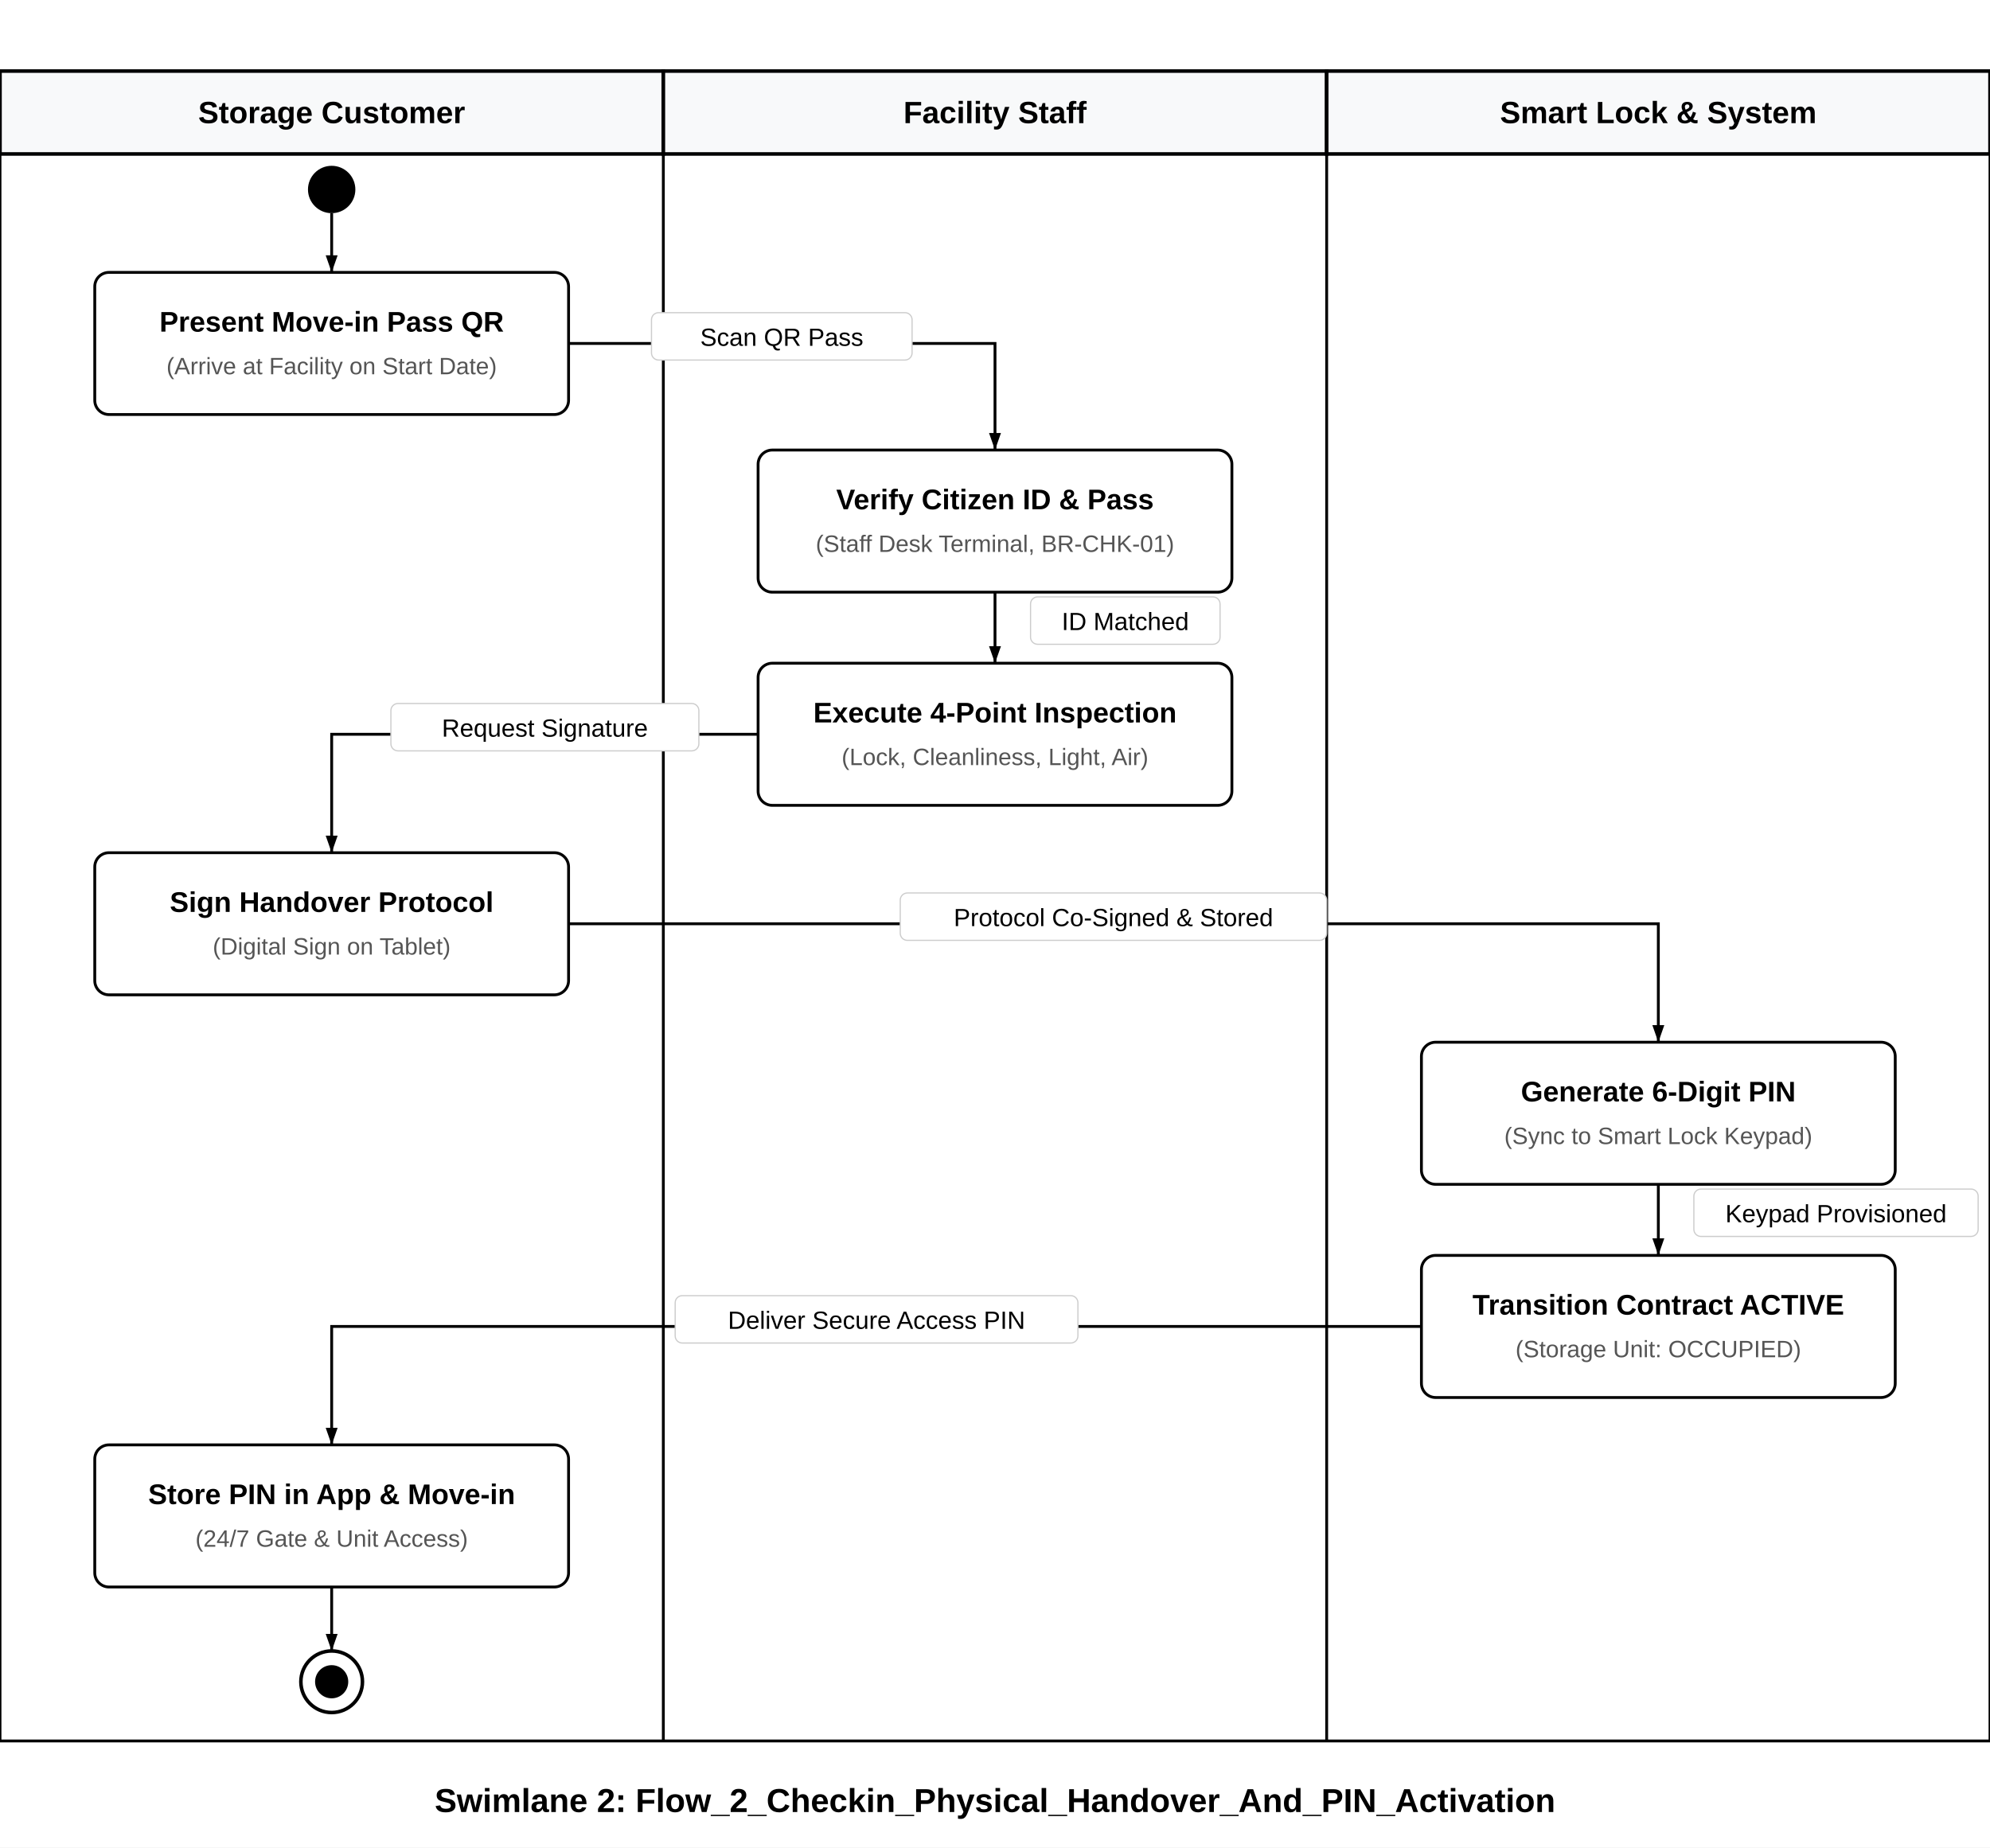
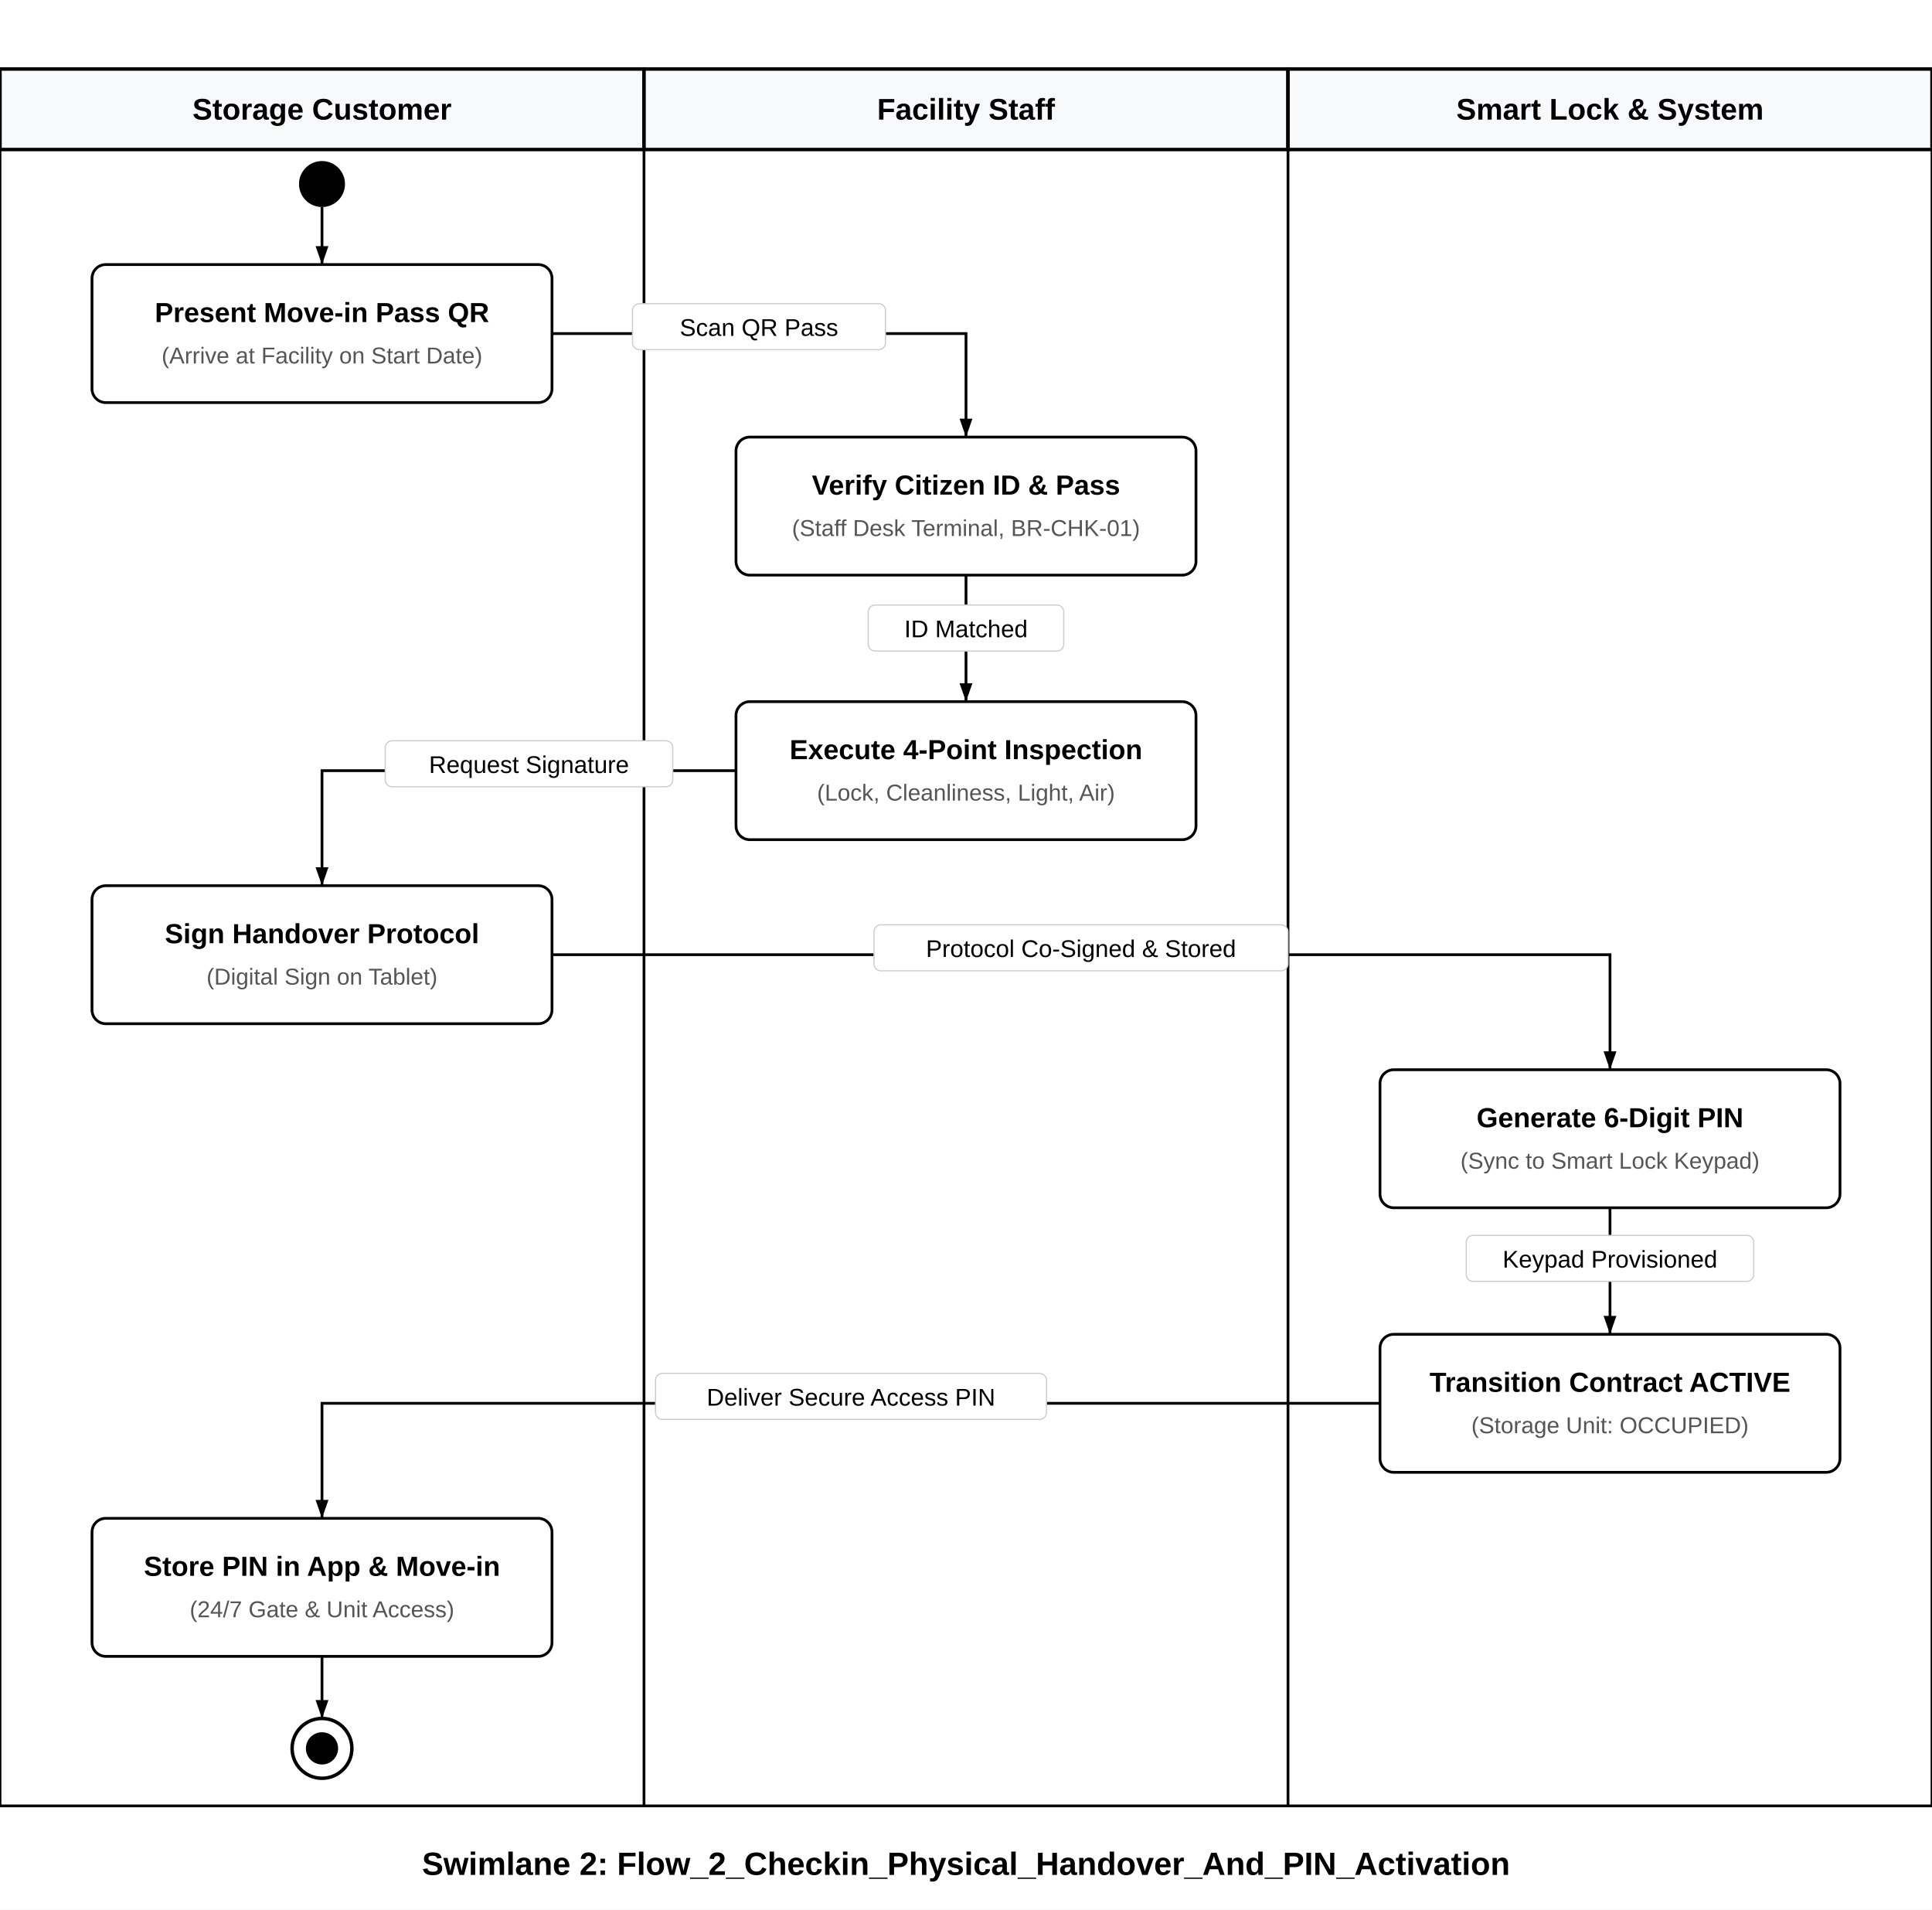
- <svg xmlns="http://www.w3.org/2000/svg" viewBox="0 0 840 780" width="840" height="780">
+ <svg xmlns="http://www.w3.org/2000/svg" viewBox="0 0 840 830" width="840" height="830">
  <style>
    .lane-title { font-family: Arial, sans-serif; font-size: 13px; font-weight: bold; text-anchor: middle; fill: #000000; }
    .act-title { font-family: Arial, sans-serif; font-size: 12px; font-weight: bold; text-anchor: middle; fill: #000000; }
    .act-desc { font-family: Arial, sans-serif; font-size: 10px; text-anchor: middle; fill: #555555; }
    .edge-label { font-family: Arial, sans-serif; font-size: 10.5px; fill: #000000; text-anchor: middle; }
    .caption { font-family: Arial, sans-serif; font-size: 14px; font-weight: bold; text-anchor: middle; fill: #000000; }
  </style>
  <defs>
-     <marker id="arrow" viewBox="0 0 10 10" refX="10" refY="5" markerWidth="6" markerHeight="6" orient="auto-start-reverse">
+     <marker id="arrow" viewBox="0 0 10 10" refX="10" refY="5" markerWidth="8" markerHeight="8" orient="auto" markerUnits="userSpaceOnUse">
      <path d="M 0 1.5 L 10 5 L 0 8.5 z" fill="#000000" />
    </marker>
  </defs>
-   <rect width="840" height="780" fill="#ffffff" />
+   <rect width="840" height="830" fill="#ffffff" />
  <rect x="0" y="30" width="280" height="35" stroke="#000000" stroke-width="1.5" fill="#f8f9fa" />
  <text x="140" y="52" class="lane-title">Storage Customer</text>
  <rect x="280" y="30" width="280" height="35" stroke="#000000" stroke-width="1.5" fill="#f8f9fa" />
  <text x="420" y="52" class="lane-title">Facility Staff</text>
  <rect x="560" y="30" width="280" height="35" stroke="#000000" stroke-width="1.5" fill="#f8f9fa" />
  <text x="700" y="52" class="lane-title">Smart Lock &amp; System</text>
-   <line x1="0" y1="30" x2="0" y2="735" stroke="#000000" stroke-width="1.2" />
-   <line x1="280" y1="30" x2="280" y2="735" stroke="#000000" stroke-width="1.2" />
-   <line x1="560" y1="30" x2="560" y2="735" stroke="#000000" stroke-width="1.2" />
-   <line x1="840" y1="30" x2="840" y2="735" stroke="#000000" stroke-width="1.2" />
-   <line x1="0" y1="735" x2="840" y2="735" stroke="#000000" stroke-width="1.2" />
+   <line x1="0" y1="30" x2="0" y2="785" stroke="#000000" stroke-width="1.2" />
+   <line x1="280" y1="30" x2="280" y2="785" stroke="#000000" stroke-width="1.2" />
+   <line x1="560" y1="30" x2="560" y2="785" stroke="#000000" stroke-width="1.2" />
+   <line x1="840" y1="30" x2="840" y2="785" stroke="#000000" stroke-width="1.2" />
+   <line x1="0" y1="785" x2="840" y2="785" stroke="#000000" stroke-width="1.2" />
  <circle cx="140" cy="80" r="10" fill="#000000" />
  <path d="M 140 90 L 140 115" stroke="#000000" stroke-width="1.2" fill="none" marker-end="url(#arrow)" />
  <rect x="40" y="115" width="200" height="60" rx="6" ry="6" stroke="#000000" stroke-width="1.2" fill="#ffffff" />
  <text x="140" y="140" class="act-title">Present Move-in Pass QR</text>
  <text x="140" y="158" class="act-desc">(Arrive at Facility on Start Date)</text>
  <path d="M 240 145 L 420 145 L 420 190" stroke="#000000" stroke-width="1.2" fill="none" marker-end="url(#arrow)" />
  <rect x="275" y="132" width="110" height="20" fill="#ffffff" stroke="#cccccc" stroke-width="0.5" rx="3" ry="3" />
  <text x="330" y="146" class="edge-label">Scan QR Pass</text>
  <rect x="320" y="190" width="200" height="60" rx="6" ry="6" stroke="#000000" stroke-width="1.2" fill="#ffffff" />
  <text x="420" y="215" class="act-title">Verify Citizen ID &amp; Pass</text>
  <text x="420" y="233" class="act-desc">(Staff Desk Terminal, BR-CHK-01)</text>
-   <path d="M 420 250 L 420 280" stroke="#000000" stroke-width="1.2" fill="none" marker-end="url(#arrow)" />
-   <rect x="435" y="252" width="80" height="20" fill="#ffffff" stroke="#cccccc" stroke-width="0.5" rx="3" ry="3" />
-   <text x="475" y="266" class="edge-label">ID Matched</text>
-   <rect x="320" y="280" width="200" height="60" rx="6" ry="6" stroke="#000000" stroke-width="1.2" fill="#ffffff" />
-   <text x="420" y="305" class="act-title">Execute 4-Point Inspection</text>
-   <text x="420" y="323" class="act-desc">(Lock, Cleanliness, Light, Air)</text>
-   <path d="M 320 310 L 140 310 L 140 360" stroke="#000000" stroke-width="1.2" fill="none" marker-end="url(#arrow)" />
-   <rect x="165" y="297" width="130" height="20" fill="#ffffff" stroke="#cccccc" stroke-width="0.5" rx="3" ry="3" />
-   <text x="230" y="311" class="edge-label">Request Signature</text>
-   <rect x="40" y="360" width="200" height="60" rx="6" ry="6" stroke="#000000" stroke-width="1.2" fill="#ffffff" />
-   <text x="140" y="385" class="act-title">Sign Handover Protocol</text>
-   <text x="140" y="403" class="act-desc">(Digital Sign on Tablet)</text>
-   <path d="M 240 390 L 700 390 L 700 440" stroke="#000000" stroke-width="1.2" fill="none" marker-end="url(#arrow)" />
-   <rect x="380" y="377" width="180" height="20" fill="#ffffff" stroke="#cccccc" stroke-width="0.5" rx="3" ry="3" />
-   <text x="470" y="391" class="edge-label">Protocol Co-Signed &amp; Stored</text>
-   <rect x="600" y="440" width="200" height="60" rx="6" ry="6" stroke="#000000" stroke-width="1.2" fill="#ffffff" />
-   <text x="700" y="465" class="act-title">Generate 6-Digit PIN</text>
-   <text x="700" y="483" class="act-desc">(Sync to Smart Lock Keypad)</text>
-   <path d="M 700 500 L 700 530" stroke="#000000" stroke-width="1.2" fill="none" marker-end="url(#arrow)" />
-   <rect x="715" y="502" width="120" height="20" fill="#ffffff" stroke="#cccccc" stroke-width="0.5" rx="3" ry="3" />
-   <text x="775" y="516" class="edge-label">Keypad Provisioned</text>
-   <rect x="600" y="530" width="200" height="60" rx="6" ry="6" stroke="#000000" stroke-width="1.2" fill="#ffffff" />
-   <text x="700" y="555" class="act-title">Transition Contract ACTIVE</text>
-   <text x="700" y="573" class="act-desc">(Storage Unit: OCCUPIED)</text>
-   <path d="M 600 560 L 140 560 L 140 610" stroke="#000000" stroke-width="1.2" fill="none" marker-end="url(#arrow)" />
-   <rect x="285" y="547" width="170" height="20" fill="#ffffff" stroke="#cccccc" stroke-width="0.5" rx="3" ry="3" />
-   <text x="370" y="561" class="edge-label">Deliver Secure Access PIN</text>
-   <rect x="40" y="610" width="200" height="60" rx="6" ry="6" stroke="#000000" stroke-width="1.2" fill="#ffffff" />
-   <text x="140" y="635" class="act-title">Store PIN in App &amp; Move-in</text>
-   <text x="140" y="653" class="act-desc">(24/7 Gate &amp; Unit Access)</text>
-   <circle cx="140" cy="710" r="13" stroke="#000000" stroke-width="1.5" fill="#ffffff" />
-   <circle cx="140" cy="710" r="7" fill="#000000" />
-   <path d="M 140 670 L 140 697" stroke="#000000" stroke-width="1.2" fill="none" marker-end="url(#arrow)" />
-   <text x="420" y="765" class="caption">Swimlane 2: Flow_2_Checkin_Physical_Handover_And_PIN_Activation</text>
+   <path d="M 420 250 L 420 305" stroke="#000000" stroke-width="1.2" fill="none" marker-end="url(#arrow)" />
+   <rect x="377.5" y="263" width="85" height="20" fill="#ffffff" stroke="#cccccc" stroke-width="0.5" rx="3" ry="3" />
+   <text x="420" y="277" class="edge-label">ID Matched</text>
+   <rect x="320" y="305" width="200" height="60" rx="6" ry="6" stroke="#000000" stroke-width="1.2" fill="#ffffff" />
+   <text x="420" y="330" class="act-title">Execute 4-Point Inspection</text>
+   <text x="420" y="348" class="act-desc">(Lock, Cleanliness, Light, Air)</text>
+   <path d="M 320 335 L 140 335 L 140 385" stroke="#000000" stroke-width="1.2" fill="none" marker-end="url(#arrow)" />
+   <rect x="167.5" y="322" width="125" height="20" fill="#ffffff" stroke="#cccccc" stroke-width="0.5" rx="3" ry="3" />
+   <text x="230" y="336" class="edge-label">Request Signature</text>
+   <rect x="40" y="385" width="200" height="60" rx="6" ry="6" stroke="#000000" stroke-width="1.2" fill="#ffffff" />
+   <text x="140" y="410" class="act-title">Sign Handover Protocol</text>
+   <text x="140" y="428" class="act-desc">(Digital Sign on Tablet)</text>
+   <path d="M 240 415 L 700 415 L 700 465" stroke="#000000" stroke-width="1.2" fill="none" marker-end="url(#arrow)" />
+   <rect x="380" y="402" width="180" height="20" fill="#ffffff" stroke="#cccccc" stroke-width="0.5" rx="3" ry="3" />
+   <text x="470" y="416" class="edge-label">Protocol Co-Signed &amp; Stored</text>
+   <rect x="600" y="465" width="200" height="60" rx="6" ry="6" stroke="#000000" stroke-width="1.2" fill="#ffffff" />
+   <text x="700" y="490" class="act-title">Generate 6-Digit PIN</text>
+   <text x="700" y="508" class="act-desc">(Sync to Smart Lock Keypad)</text>
+   <path d="M 700 525 L 700 580" stroke="#000000" stroke-width="1.2" fill="none" marker-end="url(#arrow)" />
+   <rect x="637.5" y="537" width="125" height="20" fill="#ffffff" stroke="#cccccc" stroke-width="0.5" rx="3" ry="3" />
+   <text x="700" y="551" class="edge-label">Keypad Provisioned</text>
+   <rect x="600" y="580" width="200" height="60" rx="6" ry="6" stroke="#000000" stroke-width="1.2" fill="#ffffff" />
+   <text x="700" y="605" class="act-title">Transition Contract ACTIVE</text>
+   <text x="700" y="623" class="act-desc">(Storage Unit: OCCUPIED)</text>
+   <path d="M 600 610 L 140 610 L 140 660" stroke="#000000" stroke-width="1.2" fill="none" marker-end="url(#arrow)" />
+   <rect x="285" y="597" width="170" height="20" fill="#ffffff" stroke="#cccccc" stroke-width="0.5" rx="3" ry="3" />
+   <text x="370" y="611" class="edge-label">Deliver Secure Access PIN</text>
+   <rect x="40" y="660" width="200" height="60" rx="6" ry="6" stroke="#000000" stroke-width="1.2" fill="#ffffff" />
+   <text x="140" y="685" class="act-title">Store PIN in App &amp; Move-in</text>
+   <text x="140" y="703" class="act-desc">(24/7 Gate &amp; Unit Access)</text>
+   <circle cx="140" cy="760" r="13" stroke="#000000" stroke-width="1.5" fill="#ffffff" />
+   <circle cx="140" cy="760" r="7" fill="#000000" />
+   <path d="M 140 720 L 140 747" stroke="#000000" stroke-width="1.2" fill="none" marker-end="url(#arrow)" />
+   <text x="420" y="815" class="caption">Swimlane 2: Flow_2_Checkin_Physical_Handover_And_PIN_Activation</text>
</svg>
